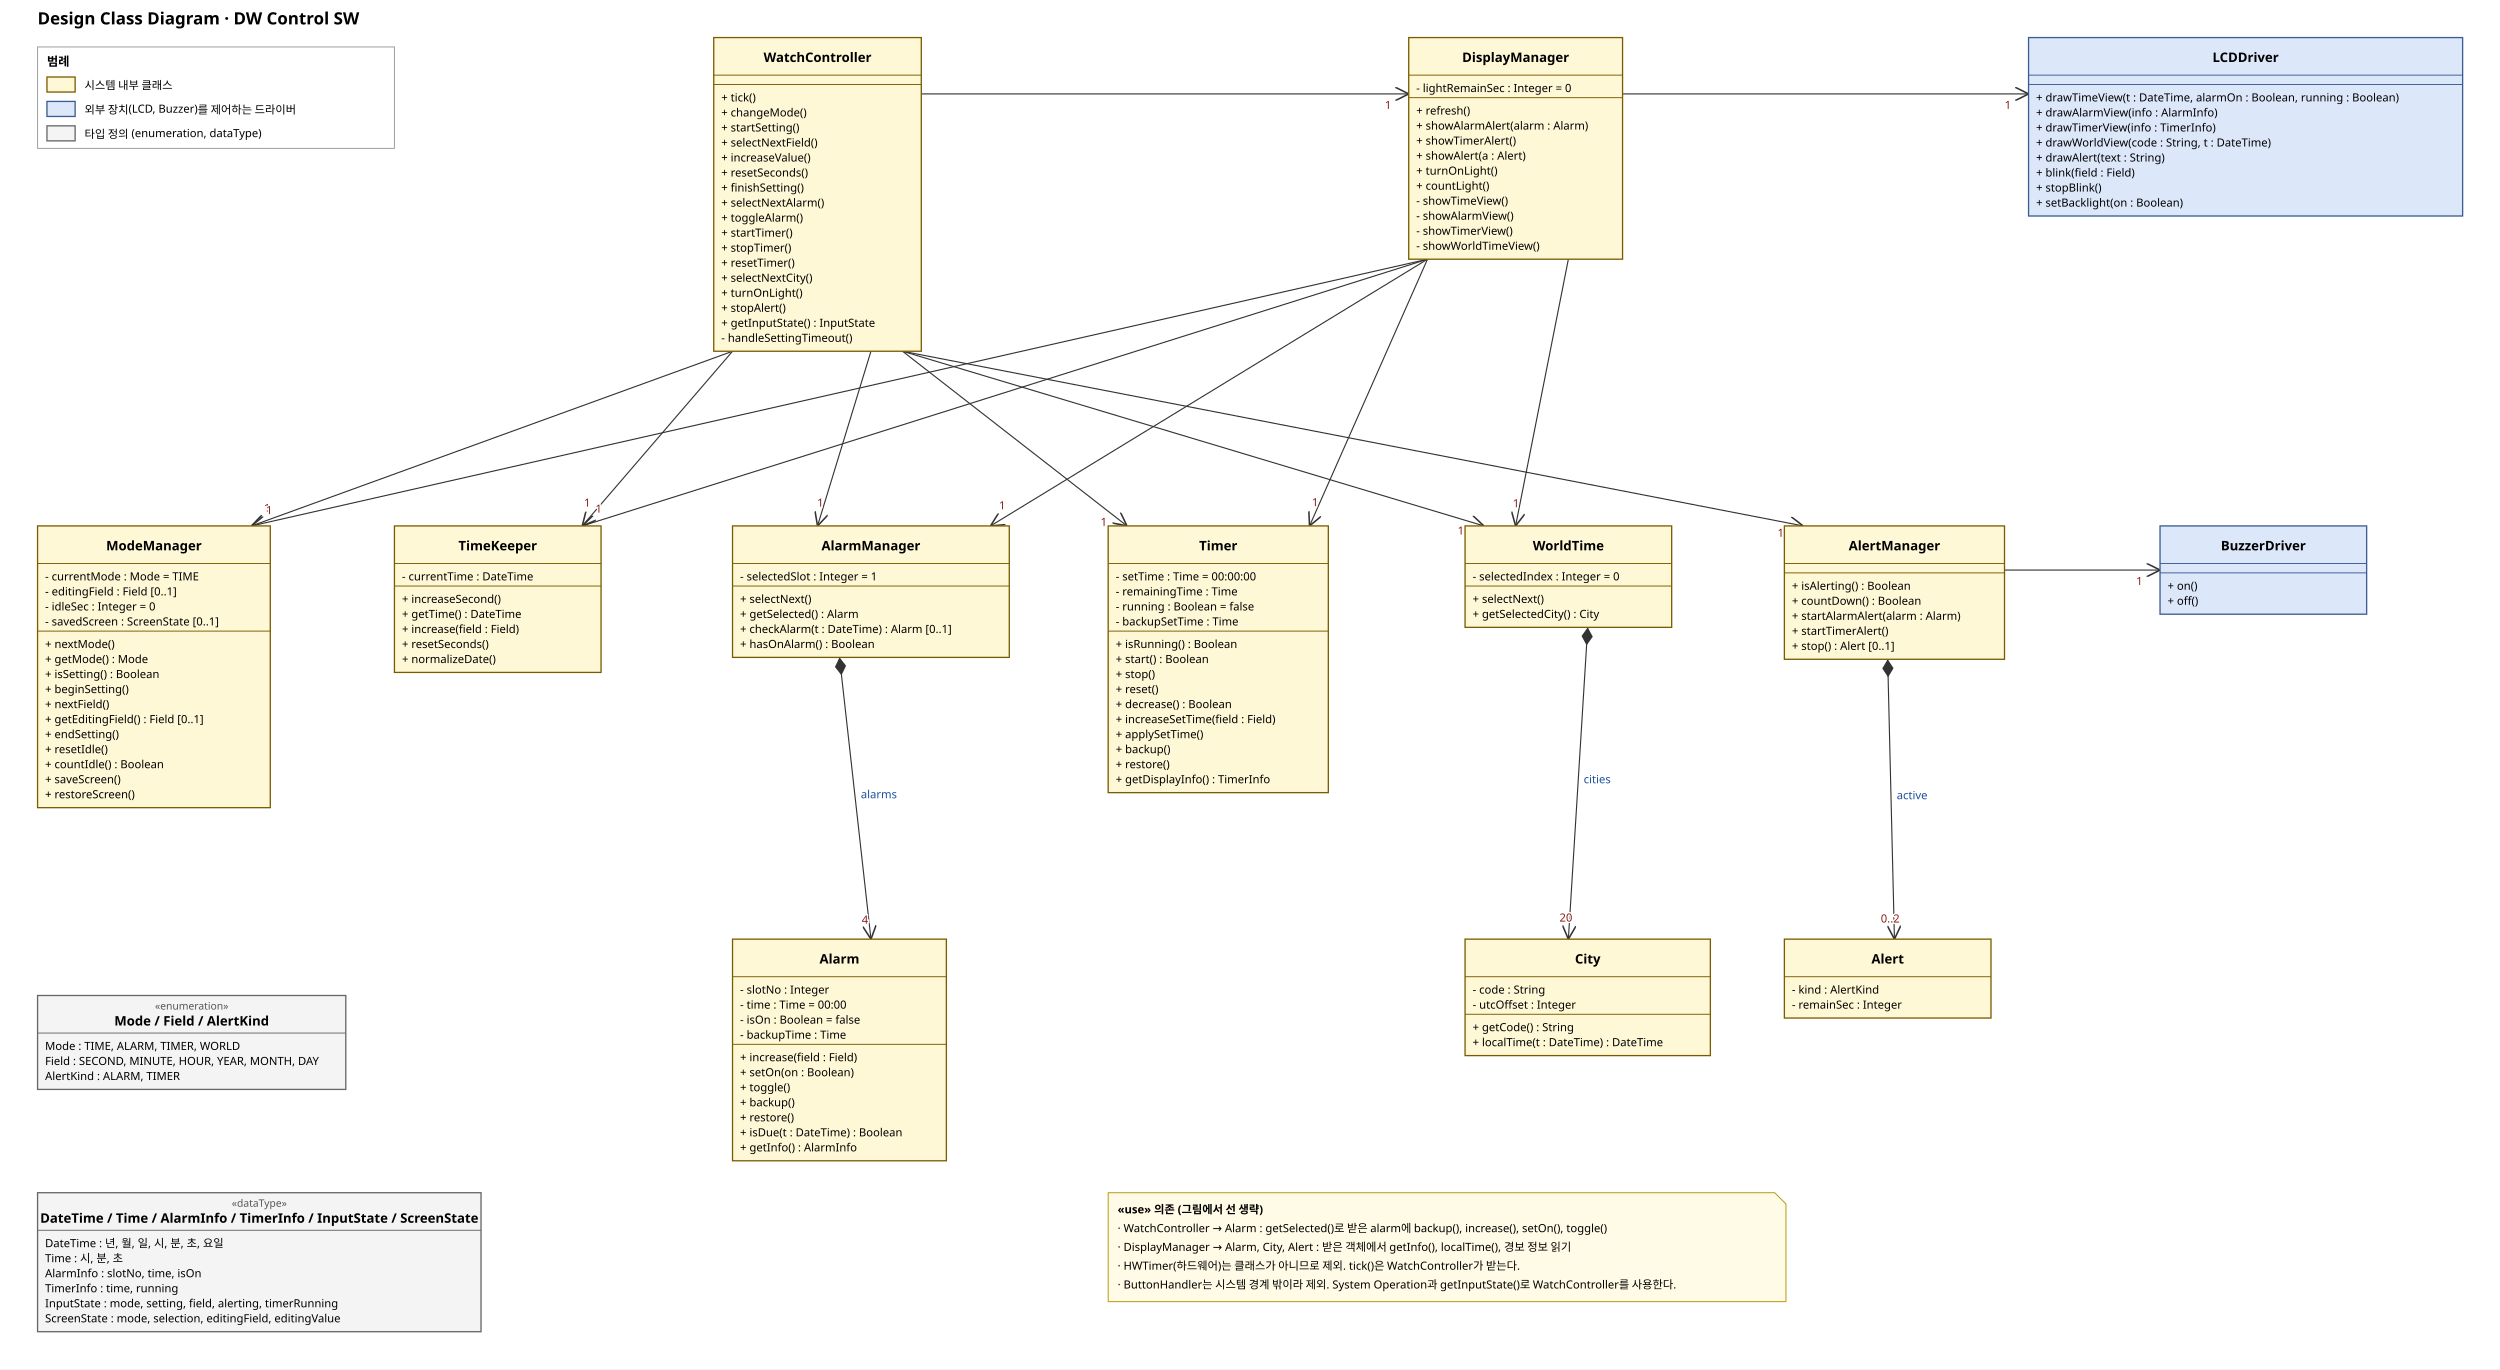
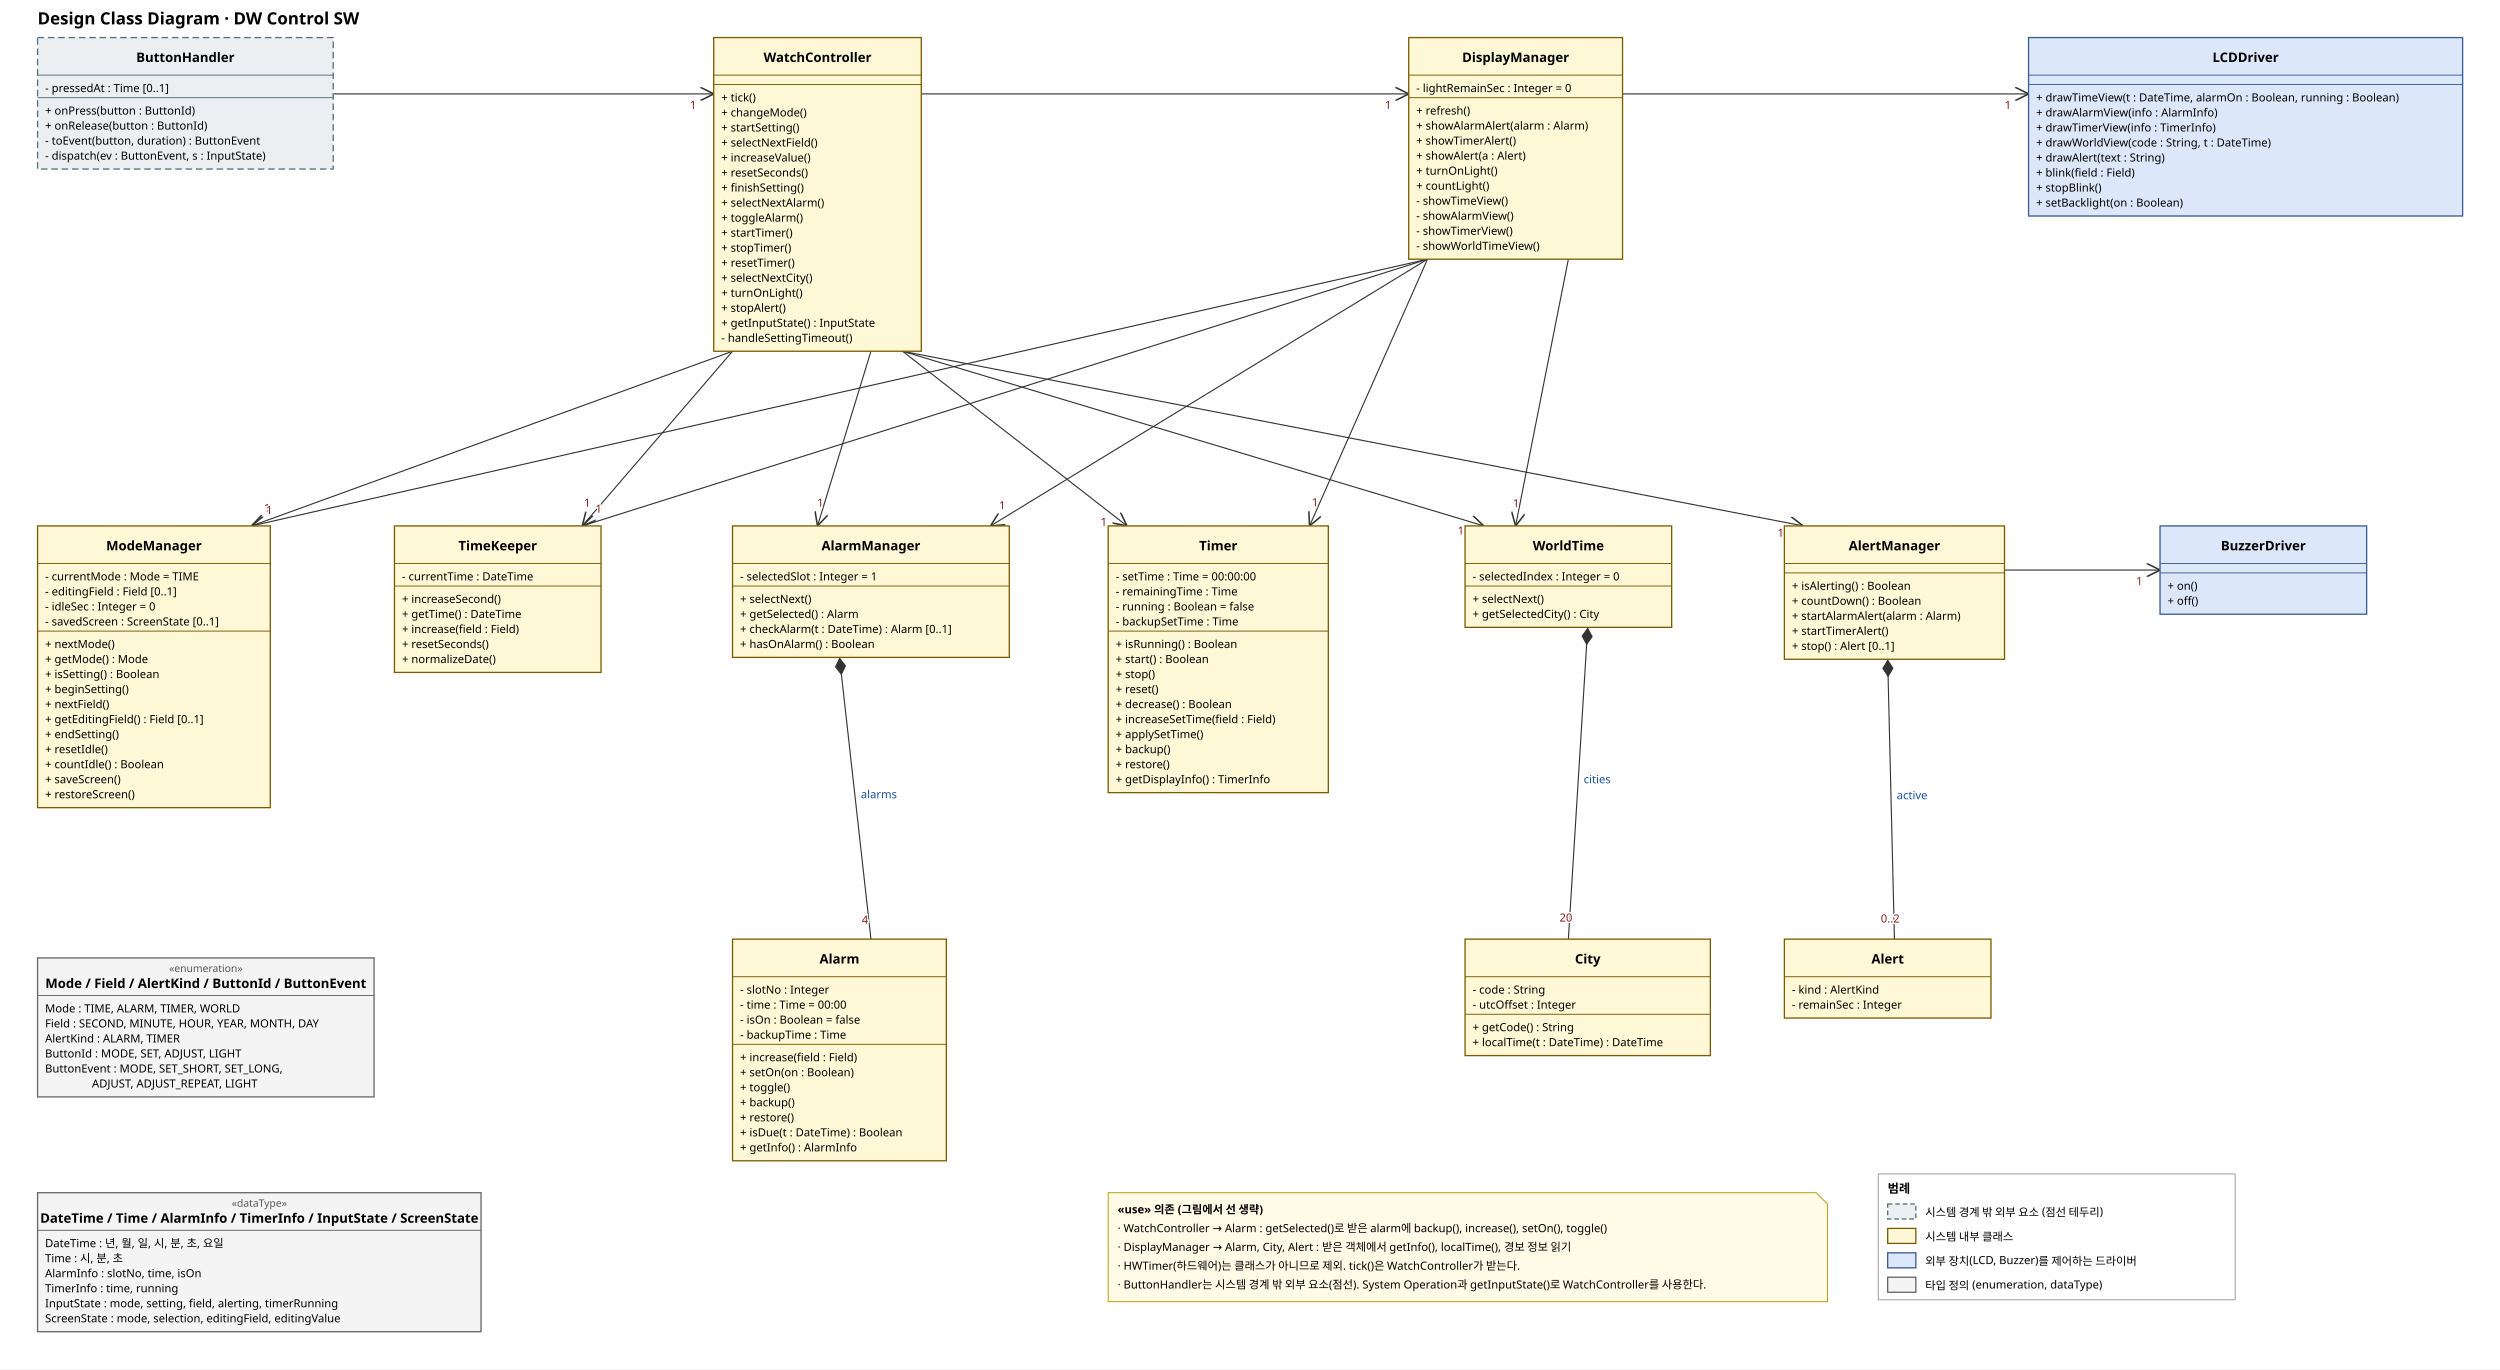
<svg xmlns="http://www.w3.org/2000/svg" width="2662" height="1458" viewBox="0 0 2662 1458" font-family="Malgun Gothic, Apple SD Gothic Neo, Noto Sans KR, WenQuanYi Zen Hei, sans-serif">
  <defs>
    <marker id="op" viewBox="0 0 12 12" refX="12" refY="6" markerWidth="12" markerHeight="12" orient="auto">
      <path d="M0,0 L12,6 L0,12" fill="none" stroke="#333" stroke-width="1.4" />
    </marker>
    <marker id="dia" viewBox="0 0 16 10" refX="16" refY="5" markerWidth="16" markerHeight="10" orient="auto-start-reverse">
      <path d="M0,5 L8,0 L16,5 L8,10 z" fill="#333" />
    </marker>
  </defs>
  <rect width="2662" height="1458" fill="#fff" />
  <text x="40" y="26" font-size="18" font-weight="bold">Design Class Diagram · DW Control SW</text>
+   <line x1="354.8" y1="100.0" x2="760.0" y2="100.0" stroke="#333" stroke-width="1.2" marker-end="url(#op)" />
+   <text x="738.0" y="116.0" text-anchor="middle" font-size="12" fill="#8a1c1c" stroke="#fff" stroke-width="3" paint-order="stroke">1</text>
  <line x1="981.0" y1="100.0" x2="1500.0" y2="100.0" stroke="#333" stroke-width="1.2" marker-end="url(#op)" />
  <text x="1478.0" y="116.0" text-anchor="middle" font-size="12" fill="#8a1c1c" stroke="#fff" stroke-width="3" paint-order="stroke">1</text>
  <line x1="1727.7" y1="100.0" x2="2160.0" y2="100.0" stroke="#333" stroke-width="1.2" marker-end="url(#op)" />
  <text x="2138.0" y="116.0" text-anchor="middle" font-size="12" fill="#8a1c1c" stroke="#fff" stroke-width="3" paint-order="stroke">1</text>
  <line x1="780.0" y1="374.0" x2="267.8" y2="560.0" stroke="#333" stroke-width="1.2" marker-end="url(#op)" />
  <text x="284.4" y="545.2" text-anchor="middle" font-size="12" fill="#8a1c1c" stroke="#fff" stroke-width="3" paint-order="stroke">1</text>
  <line x1="780.0" y1="374.0" x2="620.0" y2="560.0" stroke="#333" stroke-width="1.2" marker-end="url(#op)" />
  <text x="625.2" y="539.5" text-anchor="middle" font-size="12" fill="#8a1c1c" stroke="#fff" stroke-width="3" paint-order="stroke">1</text>
  <line x1="927.4" y1="374.0" x2="870.5" y2="560.0" stroke="#333" stroke-width="1.2" marker-end="url(#op)" />
  <text x="873.5" y="539.5" text-anchor="middle" font-size="12" fill="#8a1c1c" stroke="#fff" stroke-width="3" paint-order="stroke">1</text>
  <line x1="961.0" y1="374.0" x2="1200.0" y2="560.0" stroke="#333" stroke-width="1.2" marker-end="url(#op)" />
  <text x="1175.3" y="560.0" text-anchor="middle" font-size="12" fill="#8a1c1c" stroke="#fff" stroke-width="3" paint-order="stroke">1</text>
  <line x1="961.0" y1="374.0" x2="1580.0" y2="560.0" stroke="#333" stroke-width="1.2" marker-end="url(#op)" />
  <text x="1555.5" y="569.2" text-anchor="middle" font-size="12" fill="#8a1c1c" stroke="#fff" stroke-width="3" paint-order="stroke">1</text>
  <line x1="961.0" y1="374.0" x2="1920.0" y2="560.0" stroke="#333" stroke-width="1.2" marker-end="url(#op)" />
  <text x="1896.1" y="571.6" text-anchor="middle" font-size="12" fill="#8a1c1c" stroke="#fff" stroke-width="3" paint-order="stroke">1</text>
  <line x1="1520.0" y1="276.0" x2="267.8" y2="560.0" stroke="#333" stroke-width="1.2" marker-end="url(#op)" />
  <text x="286.6" y="547.4" text-anchor="middle" font-size="12" fill="#8a1c1c" stroke="#fff" stroke-width="3" paint-order="stroke">1</text>
  <line x1="1520.0" y1="276.0" x2="620.0" y2="560.0" stroke="#333" stroke-width="1.2" marker-end="url(#op)" />
  <text x="637.4" y="545.9" text-anchor="middle" font-size="12" fill="#8a1c1c" stroke="#fff" stroke-width="3" paint-order="stroke">1</text>
  <line x1="1520.0" y1="276.0" x2="1054.7" y2="560.0" stroke="#333" stroke-width="1.2" marker-end="url(#op)" />
  <text x="1067.2" y="542.3" text-anchor="middle" font-size="12" fill="#8a1c1c" stroke="#fff" stroke-width="3" paint-order="stroke">1</text>
  <line x1="1520.0" y1="276.0" x2="1394.4" y2="560.0" stroke="#333" stroke-width="1.2" marker-end="url(#op)" />
  <text x="1400.3" y="539.0" text-anchor="middle" font-size="12" fill="#8a1c1c" stroke="#fff" stroke-width="3" paint-order="stroke">1</text>
  <line x1="1670.0" y1="276.0" x2="1613.8" y2="560.0" stroke="#333" stroke-width="1.2" marker-end="url(#op)" />
  <text x="1614.3" y="540.1" text-anchor="middle" font-size="12" fill="#8a1c1c" stroke="#fff" stroke-width="3" paint-order="stroke">1</text>
  <line x1="2134.4" y1="607.0" x2="2300.0" y2="607.0" stroke="#333" stroke-width="1.2" marker-end="url(#op)" />
  <text x="2278.0" y="623.0" text-anchor="middle" font-size="12" fill="#8a1c1c" stroke="#fff" stroke-width="3" paint-order="stroke">1</text>
-   <line x1="893.9" y1="700.0" x2="927.4" y2="1000.0" stroke="#333" stroke-width="1.2" marker-start="url(#dia)" marker-end="url(#op)" />
+   <line x1="893.9" y1="700.0" x2="927.4" y2="1000.0" stroke="#333" stroke-width="1.2" marker-start="url(#dia)" />
  <text x="921.0" y="983.5" text-anchor="middle" font-size="12" fill="#8a1c1c" stroke="#fff" stroke-width="3" paint-order="stroke">4</text>
  <text x="916.6" y="850.0" font-size="12" fill="#1a4f9c" stroke="#fff" stroke-width="3" paint-order="stroke">alarms</text>
-   <line x1="1690.6" y1="668.0" x2="1670.0" y2="1000.0" stroke="#333" stroke-width="1.2" marker-start="url(#dia)" marker-end="url(#op)" />
+   <line x1="1690.6" y1="668.0" x2="1670.0" y2="1000.0" stroke="#333" stroke-width="1.2" marker-start="url(#dia)" />
  <text x="1667.4" y="981.3" text-anchor="middle" font-size="12" fill="#8a1c1c" stroke="#fff" stroke-width="3" paint-order="stroke">20</text>
  <text x="1686.3" y="834.0" font-size="12" fill="#1a4f9c" stroke="#fff" stroke-width="3" paint-order="stroke">cities</text>
-   <line x1="2010.0" y1="702.0" x2="2017.2" y2="1000.0" stroke="#333" stroke-width="1.2" marker-start="url(#dia)" marker-end="url(#op)" />
+   <line x1="2010.0" y1="702.0" x2="2017.2" y2="1000.0" stroke="#333" stroke-width="1.2" marker-start="url(#dia)" />
  <text x="2012.7" y="982.3" text-anchor="middle" font-size="12" fill="#8a1c1c" stroke="#fff" stroke-width="3" paint-order="stroke">0..2</text>
  <text x="2019.6" y="851.0" font-size="12" fill="#1a4f9c" stroke="#fff" stroke-width="3" paint-order="stroke">active</text>
+   <rect x="40" y="40" width="314.8" height="140" fill="#eceff1" stroke="#546e7a" stroke-width="1.4" stroke-dasharray="7 4" />
+   <text x="197.4" y="66" text-anchor="middle" font-size="14" font-weight="bold">ButtonHandler</text>
+   <line x1="40" y1="80" x2="354.8" y2="80" stroke="#546e7a" />
+   <text x="48" y="98" font-size="12" xml:space="preserve">- pressedAt : Time [0..1]</text>
+   <line x1="40" y1="104" x2="354.8" y2="104" stroke="#546e7a" />
+   <text x="48" y="122" font-size="12">+ onPress(button : ButtonId)</text>
+   <text x="48" y="138" font-size="12">+ onRelease(button : ButtonId)</text>
+   <text x="48" y="154" font-size="12">- toEvent(button, duration) : ButtonEvent</text>
+   <text x="48" y="170" font-size="12">- dispatch(ev : ButtonEvent, s : InputState)</text>
  <rect x="760" y="40" width="221.0" height="334" fill="#fff8d6" stroke="#7a5c00" stroke-width="1.4" />
  <text x="870.5" y="66" text-anchor="middle" font-size="14" font-weight="bold">WatchController</text>
  <line x1="760" y1="80" x2="981.0" y2="80" stroke="#7a5c00" />
  <line x1="760" y1="90" x2="981.0" y2="90" stroke="#7a5c00" />
  <text x="768" y="108" font-size="12">+ tick()</text>
  <text x="768" y="124" font-size="12">+ changeMode()</text>
  <text x="768" y="140" font-size="12">+ startSetting()</text>
  <text x="768" y="156" font-size="12">+ selectNextField()</text>
  <text x="768" y="172" font-size="12">+ increaseValue()</text>
  <text x="768" y="188" font-size="12">+ resetSeconds()</text>
  <text x="768" y="204" font-size="12">+ finishSetting()</text>
  <text x="768" y="220" font-size="12">+ selectNextAlarm()</text>
  <text x="768" y="236" font-size="12">+ toggleAlarm()</text>
  <text x="768" y="252" font-size="12">+ startTimer()</text>
  <text x="768" y="268" font-size="12">+ stopTimer()</text>
  <text x="768" y="284" font-size="12">+ resetTimer()</text>
  <text x="768" y="300" font-size="12">+ selectNextCity()</text>
  <text x="768" y="316" font-size="12">+ turnOnLight()</text>
  <text x="768" y="332" font-size="12">+ stopAlert()</text>
  <text x="768" y="348" font-size="12">+ getInputState() : InputState</text>
  <text x="768" y="364" font-size="12">- handleSettingTimeout()</text>
  <rect x="1500" y="40" width="227.7" height="236" fill="#fff8d6" stroke="#7a5c00" stroke-width="1.4" />
  <text x="1613.85" y="66" text-anchor="middle" font-size="14" font-weight="bold">DisplayManager</text>
  <line x1="1500" y1="80" x2="1727.7" y2="80" stroke="#7a5c00" />
  <text x="1508" y="98" font-size="12" xml:space="preserve">- lightRemainSec : Integer = 0</text>
  <line x1="1500" y1="104" x2="1727.7" y2="104" stroke="#7a5c00" />
  <text x="1508" y="122" font-size="12">+ refresh()</text>
  <text x="1508" y="138" font-size="12">+ showAlarmAlert(alarm : Alarm)</text>
  <text x="1508" y="154" font-size="12">+ showTimerAlert()</text>
  <text x="1508" y="170" font-size="12">+ showAlert(a : Alert)</text>
  <text x="1508" y="186" font-size="12">+ turnOnLight()</text>
  <text x="1508" y="202" font-size="12">+ countLight()</text>
  <text x="1508" y="218" font-size="12">- showTimeView()</text>
  <text x="1508" y="234" font-size="12">- showAlarmView()</text>
  <text x="1508" y="250" font-size="12">- showTimerView()</text>
  <text x="1508" y="266" font-size="12">- showWorldTimeView()</text>
  <rect x="2160" y="40" width="462.2" height="190" fill="#dce8fa" stroke="#3b5b92" stroke-width="1.4" />
  <text x="2391.1" y="66" text-anchor="middle" font-size="14" font-weight="bold">LCDDriver</text>
  <line x1="2160" y1="80" x2="2622.2" y2="80" stroke="#3b5b92" />
  <line x1="2160" y1="90" x2="2622.2" y2="90" stroke="#3b5b92" />
  <text x="2168" y="108" font-size="12">+ drawTimeView(t : DateTime, alarmOn : Boolean, running : Boolean)</text>
  <text x="2168" y="124" font-size="12">+ drawAlarmView(info : AlarmInfo)</text>
  <text x="2168" y="140" font-size="12">+ drawTimerView(info : TimerInfo)</text>
  <text x="2168" y="156" font-size="12">+ drawWorldView(code : String, t : DateTime)</text>
  <text x="2168" y="172" font-size="12">+ drawAlert(text : String)</text>
  <text x="2168" y="188" font-size="12">+ blink(field : Field)</text>
  <text x="2168" y="204" font-size="12">+ stopBlink()</text>
  <text x="2168" y="220" font-size="12">+ setBacklight(on : Boolean)</text>
  <rect x="40" y="560" width="247.8" height="300" fill="#fff8d6" stroke="#7a5c00" stroke-width="1.4" />
  <text x="163.9" y="586" text-anchor="middle" font-size="14" font-weight="bold">ModeManager</text>
  <line x1="40" y1="600" x2="287.8" y2="600" stroke="#7a5c00" />
  <text x="48" y="618" font-size="12" xml:space="preserve">- currentMode : Mode = TIME</text>
  <text x="48" y="634" font-size="12" xml:space="preserve">- editingField : Field [0..1]</text>
  <text x="48" y="650" font-size="12" xml:space="preserve">- idleSec : Integer = 0</text>
  <text x="48" y="666" font-size="12" xml:space="preserve">- savedScreen : ScreenState [0..1]</text>
  <line x1="40" y1="672" x2="287.8" y2="672" stroke="#7a5c00" />
  <text x="48" y="690" font-size="12">+ nextMode()</text>
  <text x="48" y="706" font-size="12">+ getMode() : Mode</text>
  <text x="48" y="722" font-size="12">+ isSetting() : Boolean</text>
  <text x="48" y="738" font-size="12">+ beginSetting()</text>
  <text x="48" y="754" font-size="12">+ nextField()</text>
  <text x="48" y="770" font-size="12">+ getEditingField() : Field [0..1]</text>
  <text x="48" y="786" font-size="12">+ endSetting()</text>
  <text x="48" y="802" font-size="12">+ resetIdle()</text>
  <text x="48" y="818" font-size="12">+ countIdle() : Boolean</text>
  <text x="48" y="834" font-size="12">+ saveScreen()</text>
  <text x="48" y="850" font-size="12">+ restoreScreen()</text>
  <rect x="420" y="560" width="220" height="156" fill="#fff8d6" stroke="#7a5c00" stroke-width="1.4" />
  <text x="530.0" y="586" text-anchor="middle" font-size="14" font-weight="bold">TimeKeeper</text>
  <line x1="420" y1="600" x2="640" y2="600" stroke="#7a5c00" />
  <text x="428" y="618" font-size="12" xml:space="preserve">- currentTime : DateTime</text>
  <line x1="420" y1="624" x2="640" y2="624" stroke="#7a5c00" />
  <text x="428" y="642" font-size="12">+ increaseSecond()</text>
  <text x="428" y="658" font-size="12">+ getTime() : DateTime</text>
  <text x="428" y="674" font-size="12">+ increase(field : Field)</text>
  <text x="428" y="690" font-size="12">+ resetSeconds()</text>
  <text x="428" y="706" font-size="12">+ normalizeDate()</text>
  <rect x="780" y="560" width="294.7" height="140" fill="#fff8d6" stroke="#7a5c00" stroke-width="1.4" />
  <text x="927.35" y="586" text-anchor="middle" font-size="14" font-weight="bold">AlarmManager</text>
  <line x1="780" y1="600" x2="1074.7" y2="600" stroke="#7a5c00" />
  <text x="788" y="618" font-size="12" xml:space="preserve">- selectedSlot : Integer = 1</text>
  <line x1="780" y1="624" x2="1074.7" y2="624" stroke="#7a5c00" />
  <text x="788" y="642" font-size="12">+ selectNext()</text>
  <text x="788" y="658" font-size="12">+ getSelected() : Alarm</text>
  <text x="788" y="674" font-size="12">+ checkAlarm(t : DateTime) : Alarm [0..1]</text>
  <text x="788" y="690" font-size="12">+ hasOnAlarm() : Boolean</text>
  <rect x="1180" y="560" width="234.4" height="284" fill="#fff8d6" stroke="#7a5c00" stroke-width="1.4" />
  <text x="1297.2" y="586" text-anchor="middle" font-size="14" font-weight="bold">Timer</text>
  <line x1="1180" y1="600" x2="1414.4" y2="600" stroke="#7a5c00" />
  <text x="1188" y="618" font-size="12" xml:space="preserve">- setTime : Time = 00:00:00</text>
  <text x="1188" y="634" font-size="12" xml:space="preserve">- remainingTime : Time</text>
  <text x="1188" y="650" font-size="12" xml:space="preserve">- running : Boolean = false</text>
  <text x="1188" y="666" font-size="12" xml:space="preserve">- backupSetTime : Time</text>
  <line x1="1180" y1="672" x2="1414.4" y2="672" stroke="#7a5c00" />
  <text x="1188" y="690" font-size="12">+ isRunning() : Boolean</text>
  <text x="1188" y="706" font-size="12">+ start() : Boolean</text>
  <text x="1188" y="722" font-size="12">+ stop()</text>
  <text x="1188" y="738" font-size="12">+ reset()</text>
  <text x="1188" y="754" font-size="12">+ decrease() : Boolean</text>
  <text x="1188" y="770" font-size="12">+ increaseSetTime(field : Field)</text>
  <text x="1188" y="786" font-size="12">+ applySetTime()</text>
  <text x="1188" y="802" font-size="12">+ backup()</text>
  <text x="1188" y="818" font-size="12">+ restore()</text>
  <text x="1188" y="834" font-size="12">+ getDisplayInfo() : TimerInfo</text>
  <rect x="1560" y="560" width="220" height="108" fill="#fff8d6" stroke="#7a5c00" stroke-width="1.4" />
  <text x="1670.0" y="586" text-anchor="middle" font-size="14" font-weight="bold">WorldTime</text>
  <line x1="1560" y1="600" x2="1780" y2="600" stroke="#7a5c00" />
  <text x="1568" y="618" font-size="12" xml:space="preserve">- selectedIndex : Integer = 0</text>
  <line x1="1560" y1="624" x2="1780" y2="624" stroke="#7a5c00" />
  <text x="1568" y="642" font-size="12">+ selectNext()</text>
  <text x="1568" y="658" font-size="12">+ getSelectedCity() : City</text>
  <rect x="1900" y="560" width="234.4" height="142" fill="#fff8d6" stroke="#7a5c00" stroke-width="1.4" />
  <text x="2017.2" y="586" text-anchor="middle" font-size="14" font-weight="bold">AlertManager</text>
  <line x1="1900" y1="600" x2="2134.4" y2="600" stroke="#7a5c00" />
  <line x1="1900" y1="610" x2="2134.4" y2="610" stroke="#7a5c00" />
  <text x="1908" y="628" font-size="12">+ isAlerting() : Boolean</text>
  <text x="1908" y="644" font-size="12">+ countDown() : Boolean</text>
  <text x="1908" y="660" font-size="12">+ startAlarmAlert(alarm : Alarm)</text>
  <text x="1908" y="676" font-size="12">+ startTimerAlert()</text>
  <text x="1908" y="692" font-size="12">+ stop() : Alert [0..1]</text>
  <rect x="2300" y="560" width="220" height="94" fill="#dce8fa" stroke="#3b5b92" stroke-width="1.4" />
  <text x="2410.0" y="586" text-anchor="middle" font-size="14" font-weight="bold">BuzzerDriver</text>
  <line x1="2300" y1="600" x2="2520" y2="600" stroke="#3b5b92" />
  <line x1="2300" y1="610" x2="2520" y2="610" stroke="#3b5b92" />
  <text x="2308" y="628" font-size="12">+ on()</text>
  <text x="2308" y="644" font-size="12">+ off()</text>
  <rect x="780" y="1000" width="227.7" height="236" fill="#fff8d6" stroke="#7a5c00" stroke-width="1.4" />
  <text x="893.85" y="1026" text-anchor="middle" font-size="14" font-weight="bold">Alarm</text>
  <line x1="780" y1="1040" x2="1007.7" y2="1040" stroke="#7a5c00" />
  <text x="788" y="1058" font-size="12" xml:space="preserve">- slotNo : Integer</text>
  <text x="788" y="1074" font-size="12" xml:space="preserve">- time : Time = 00:00</text>
  <text x="788" y="1090" font-size="12" xml:space="preserve">- isOn : Boolean = false</text>
  <text x="788" y="1106" font-size="12" xml:space="preserve">- backupTime : Time</text>
  <line x1="780" y1="1112" x2="1007.7" y2="1112" stroke="#7a5c00" />
  <text x="788" y="1130" font-size="12">+ increase(field : Field)</text>
  <text x="788" y="1146" font-size="12">+ setOn(on : Boolean)</text>
  <text x="788" y="1162" font-size="12">+ toggle()</text>
  <text x="788" y="1178" font-size="12">+ backup()</text>
  <text x="788" y="1194" font-size="12">+ restore()</text>
  <text x="788" y="1210" font-size="12">+ isDue(t : DateTime) : Boolean</text>
  <text x="788" y="1226" font-size="12">+ getInfo() : AlarmInfo</text>
  <rect x="1560" y="1000" width="261.2" height="124" fill="#fff8d6" stroke="#7a5c00" stroke-width="1.4" />
  <text x="1690.6" y="1026" text-anchor="middle" font-size="14" font-weight="bold">City</text>
  <line x1="1560" y1="1040" x2="1821.2" y2="1040" stroke="#7a5c00" />
  <text x="1568" y="1058" font-size="12" xml:space="preserve">- code : String</text>
  <text x="1568" y="1074" font-size="12" xml:space="preserve">- utcOffset : Integer</text>
  <line x1="1560" y1="1080" x2="1821.2" y2="1080" stroke="#7a5c00" />
  <text x="1568" y="1098" font-size="12">+ getCode() : String</text>
  <text x="1568" y="1114" font-size="12">+ localTime(t : DateTime) : DateTime</text>
  <rect x="1900" y="1000" width="220" height="84" fill="#fff8d6" stroke="#7a5c00" stroke-width="1.4" />
  <text x="2010.0" y="1026" text-anchor="middle" font-size="14" font-weight="bold">Alert</text>
  <line x1="1900" y1="1040" x2="2120" y2="1040" stroke="#7a5c00" />
  <text x="1908" y="1058" font-size="12" xml:space="preserve">- kind : AlertKind</text>
  <text x="1908" y="1074" font-size="12" xml:space="preserve">- remainSec : Integer</text>
-   <rect x="40" y="1060" width="328.2" height="100" fill="#f4f4f4" stroke="#666666" stroke-width="1.4" />
-   <text x="204.1" y="1075" text-anchor="middle" font-size="11" fill="#555">«enumeration»</text>
-   <text x="204.1" y="1092" text-anchor="middle" font-size="14" font-weight="bold">Mode / Field / AlertKind</text>
-   <line x1="40" y1="1100" x2="368.2" y2="1100" stroke="#666666" />
-   <text x="48" y="1118" font-size="12" xml:space="preserve">Mode : TIME, ALARM, TIMER, WORLD</text>
-   <text x="48" y="1134" font-size="12" xml:space="preserve">Field : SECOND, MINUTE, HOUR, YEAR, MONTH, DAY</text>
-   <text x="48" y="1150" font-size="12" xml:space="preserve">AlertKind : ALARM, TIMER</text>
+   <rect x="40" y="1020" width="358.3" height="148" fill="#f4f4f4" stroke="#666666" stroke-width="1.4" />
+   <text x="219.15" y="1035" text-anchor="middle" font-size="11" fill="#555">«enumeration»</text>
+   <text x="219.15" y="1052" text-anchor="middle" font-size="14" font-weight="bold">Mode / Field / AlertKind / ButtonId / ButtonEvent</text>
+   <line x1="40" y1="1060" x2="398.3" y2="1060" stroke="#666666" />
+   <text x="48" y="1078" font-size="12" xml:space="preserve">Mode : TIME, ALARM, TIMER, WORLD</text>
+   <text x="48" y="1094" font-size="12" xml:space="preserve">Field : SECOND, MINUTE, HOUR, YEAR, MONTH, DAY</text>
+   <text x="48" y="1110" font-size="12" xml:space="preserve">AlertKind : ALARM, TIMER</text>
+   <text x="48" y="1126" font-size="12" xml:space="preserve">ButtonId : MODE, SET, ADJUST, LIGHT</text>
+   <text x="48" y="1142" font-size="12" xml:space="preserve">ButtonEvent : MODE, SET_SHORT, SET_LONG,</text>
+   <text x="48" y="1158" font-size="12" xml:space="preserve">                ADJUST, ADJUST_REPEAT, LIGHT</text>
  <rect x="40" y="1270" width="472.2" height="148" fill="#f4f4f4" stroke="#666666" stroke-width="1.4" />
  <text x="276.1" y="1285" text-anchor="middle" font-size="11" fill="#555">«dataType»</text>
  <text x="276.1" y="1302" text-anchor="middle" font-size="14" font-weight="bold">DateTime / Time / AlarmInfo / TimerInfo / InputState / ScreenState</text>
  <line x1="40" y1="1310" x2="512.2" y2="1310" stroke="#666666" />
  <text x="48" y="1328" font-size="12" xml:space="preserve">DateTime : 년, 월, 일, 시, 분, 초, 요일</text>
  <text x="48" y="1344" font-size="12" xml:space="preserve">Time : 시, 분, 초</text>
  <text x="48" y="1360" font-size="12" xml:space="preserve">AlarmInfo : slotNo, time, isOn</text>
  <text x="48" y="1376" font-size="12" xml:space="preserve">TimerInfo : time, running</text>
  <text x="48" y="1392" font-size="12" xml:space="preserve">InputState : mode, setting, field, alerting, timerRunning</text>
  <text x="48" y="1408" font-size="12" xml:space="preserve">ScreenState : mode, selection, editingField, editingValue</text>
-   <rect x="40" y="50" width="380" height="108" fill="#fff" stroke="#999" />
-   <text x="50" y="70" font-size="13" font-weight="bold">범례</text>
-   <rect x="50" y="82" width="30" height="16" fill="#fff8d6" stroke="#7a5c00" stroke-width="1.4" />
-   <text x="90" y="95" font-size="12">시스템 내부 클래스</text>
-   <rect x="50" y="108" width="30" height="16" fill="#dce8fa" stroke="#3b5b92" stroke-width="1.4" />
-   <text x="90" y="121" font-size="12">외부 장치(LCD, Buzzer)를 제어하는 드라이버</text>
-   <rect x="50" y="134" width="30" height="16" fill="#f4f4f4" stroke="#666666" stroke-width="1.4" />
-   <text x="90" y="147" font-size="12">타입 정의 (enumeration, dataType)</text>
-   <path d="M1180,1270 h709.7 l12,12 v104 h-721.7 z" fill="#fffbe6" stroke="#b39500" />
+   <rect x="2000" y="1250" width="380" height="134" fill="#fff" stroke="#999" />
+   <text x="2010" y="1270" font-size="13" font-weight="bold">범례</text>
+   <rect x="2010" y="1282" width="30" height="16" fill="#eceff1" stroke="#546e7a" stroke-width="1.4" stroke-dasharray="5 3" />
+   <text x="2050" y="1295" font-size="12">시스템 경계 밖 외부 요소 (점선 테두리)</text>
+   <rect x="2010" y="1308" width="30" height="16" fill="#fff8d6" stroke="#7a5c00" stroke-width="1.4" />
+   <text x="2050" y="1321" font-size="12">시스템 내부 클래스</text>
+   <rect x="2010" y="1334" width="30" height="16" fill="#dce8fa" stroke="#3b5b92" stroke-width="1.4" />
+   <text x="2050" y="1347" font-size="12">외부 장치(LCD, Buzzer)를 제어하는 드라이버</text>
+   <rect x="2010" y="1360" width="30" height="16" fill="#f4f4f4" stroke="#666666" stroke-width="1.4" />
+   <text x="2050" y="1373" font-size="12">타입 정의 (enumeration, dataType)</text>
+   <path d="M1180,1270 h753.8 l12,12 v104 h-765.8 z" fill="#fffbe6" stroke="#b39500" />
  <text x="1190" y="1292" font-size="12" font-weight="bold">«use» 의존 (그림에서 선 생략)</text>
  <text x="1190" y="1312" font-size="12" font-weight="normal">· WatchController → Alarm : getSelected()로 받은 alarm에 backup(), increase(), setOn(), toggle()</text>
  <text x="1190" y="1332" font-size="12" font-weight="normal">· DisplayManager → Alarm, City, Alert : 받은 객체에서 getInfo(), localTime(), 경보 정보 읽기</text>
  <text x="1190" y="1352" font-size="12" font-weight="normal">· HWTimer(하드웨어)는 클래스가 아니므로 제외. tick()은 WatchController가 받는다.</text>
-   <text x="1190" y="1372" font-size="12" font-weight="normal">· ButtonHandler는 시스템 경계 밖이라 제외. System Operation과 getInputState()로 WatchController를 사용한다.</text>
+   <text x="1190" y="1372" font-size="12" font-weight="normal">· ButtonHandler는 시스템 경계 밖 외부 요소(점선). System Operation과 getInputState()로 WatchController를 사용한다.</text>
</svg>
